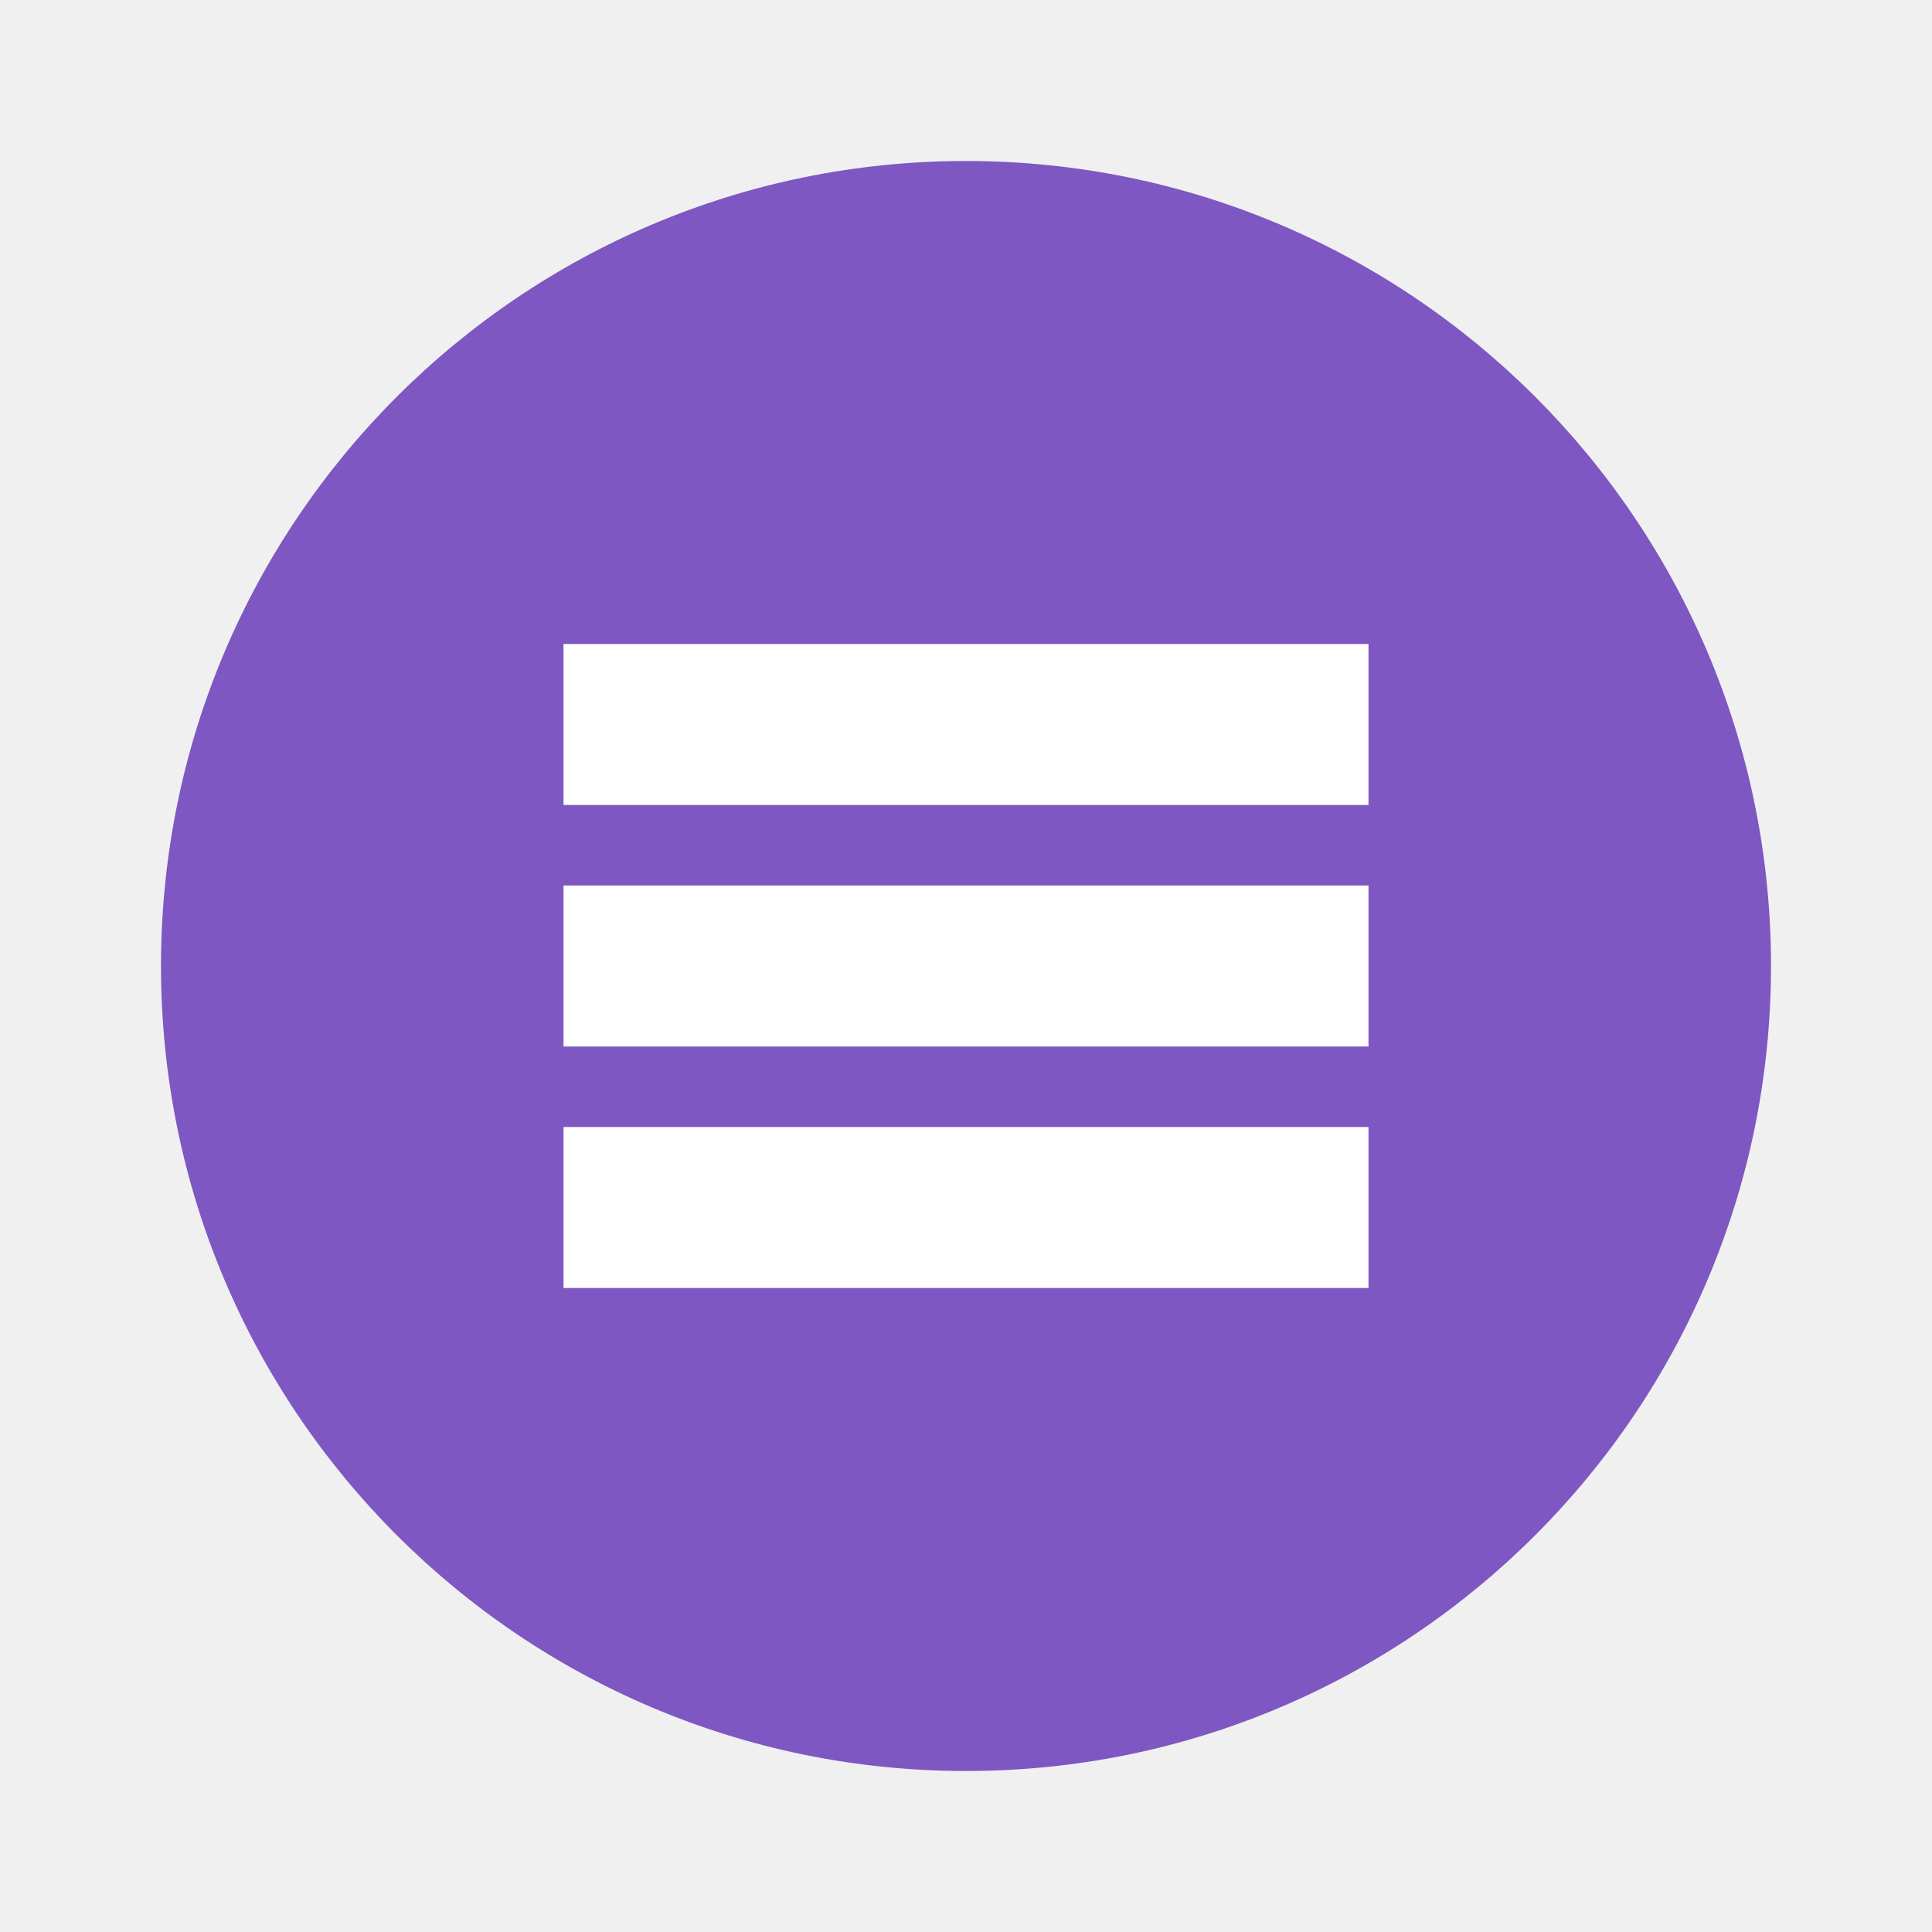
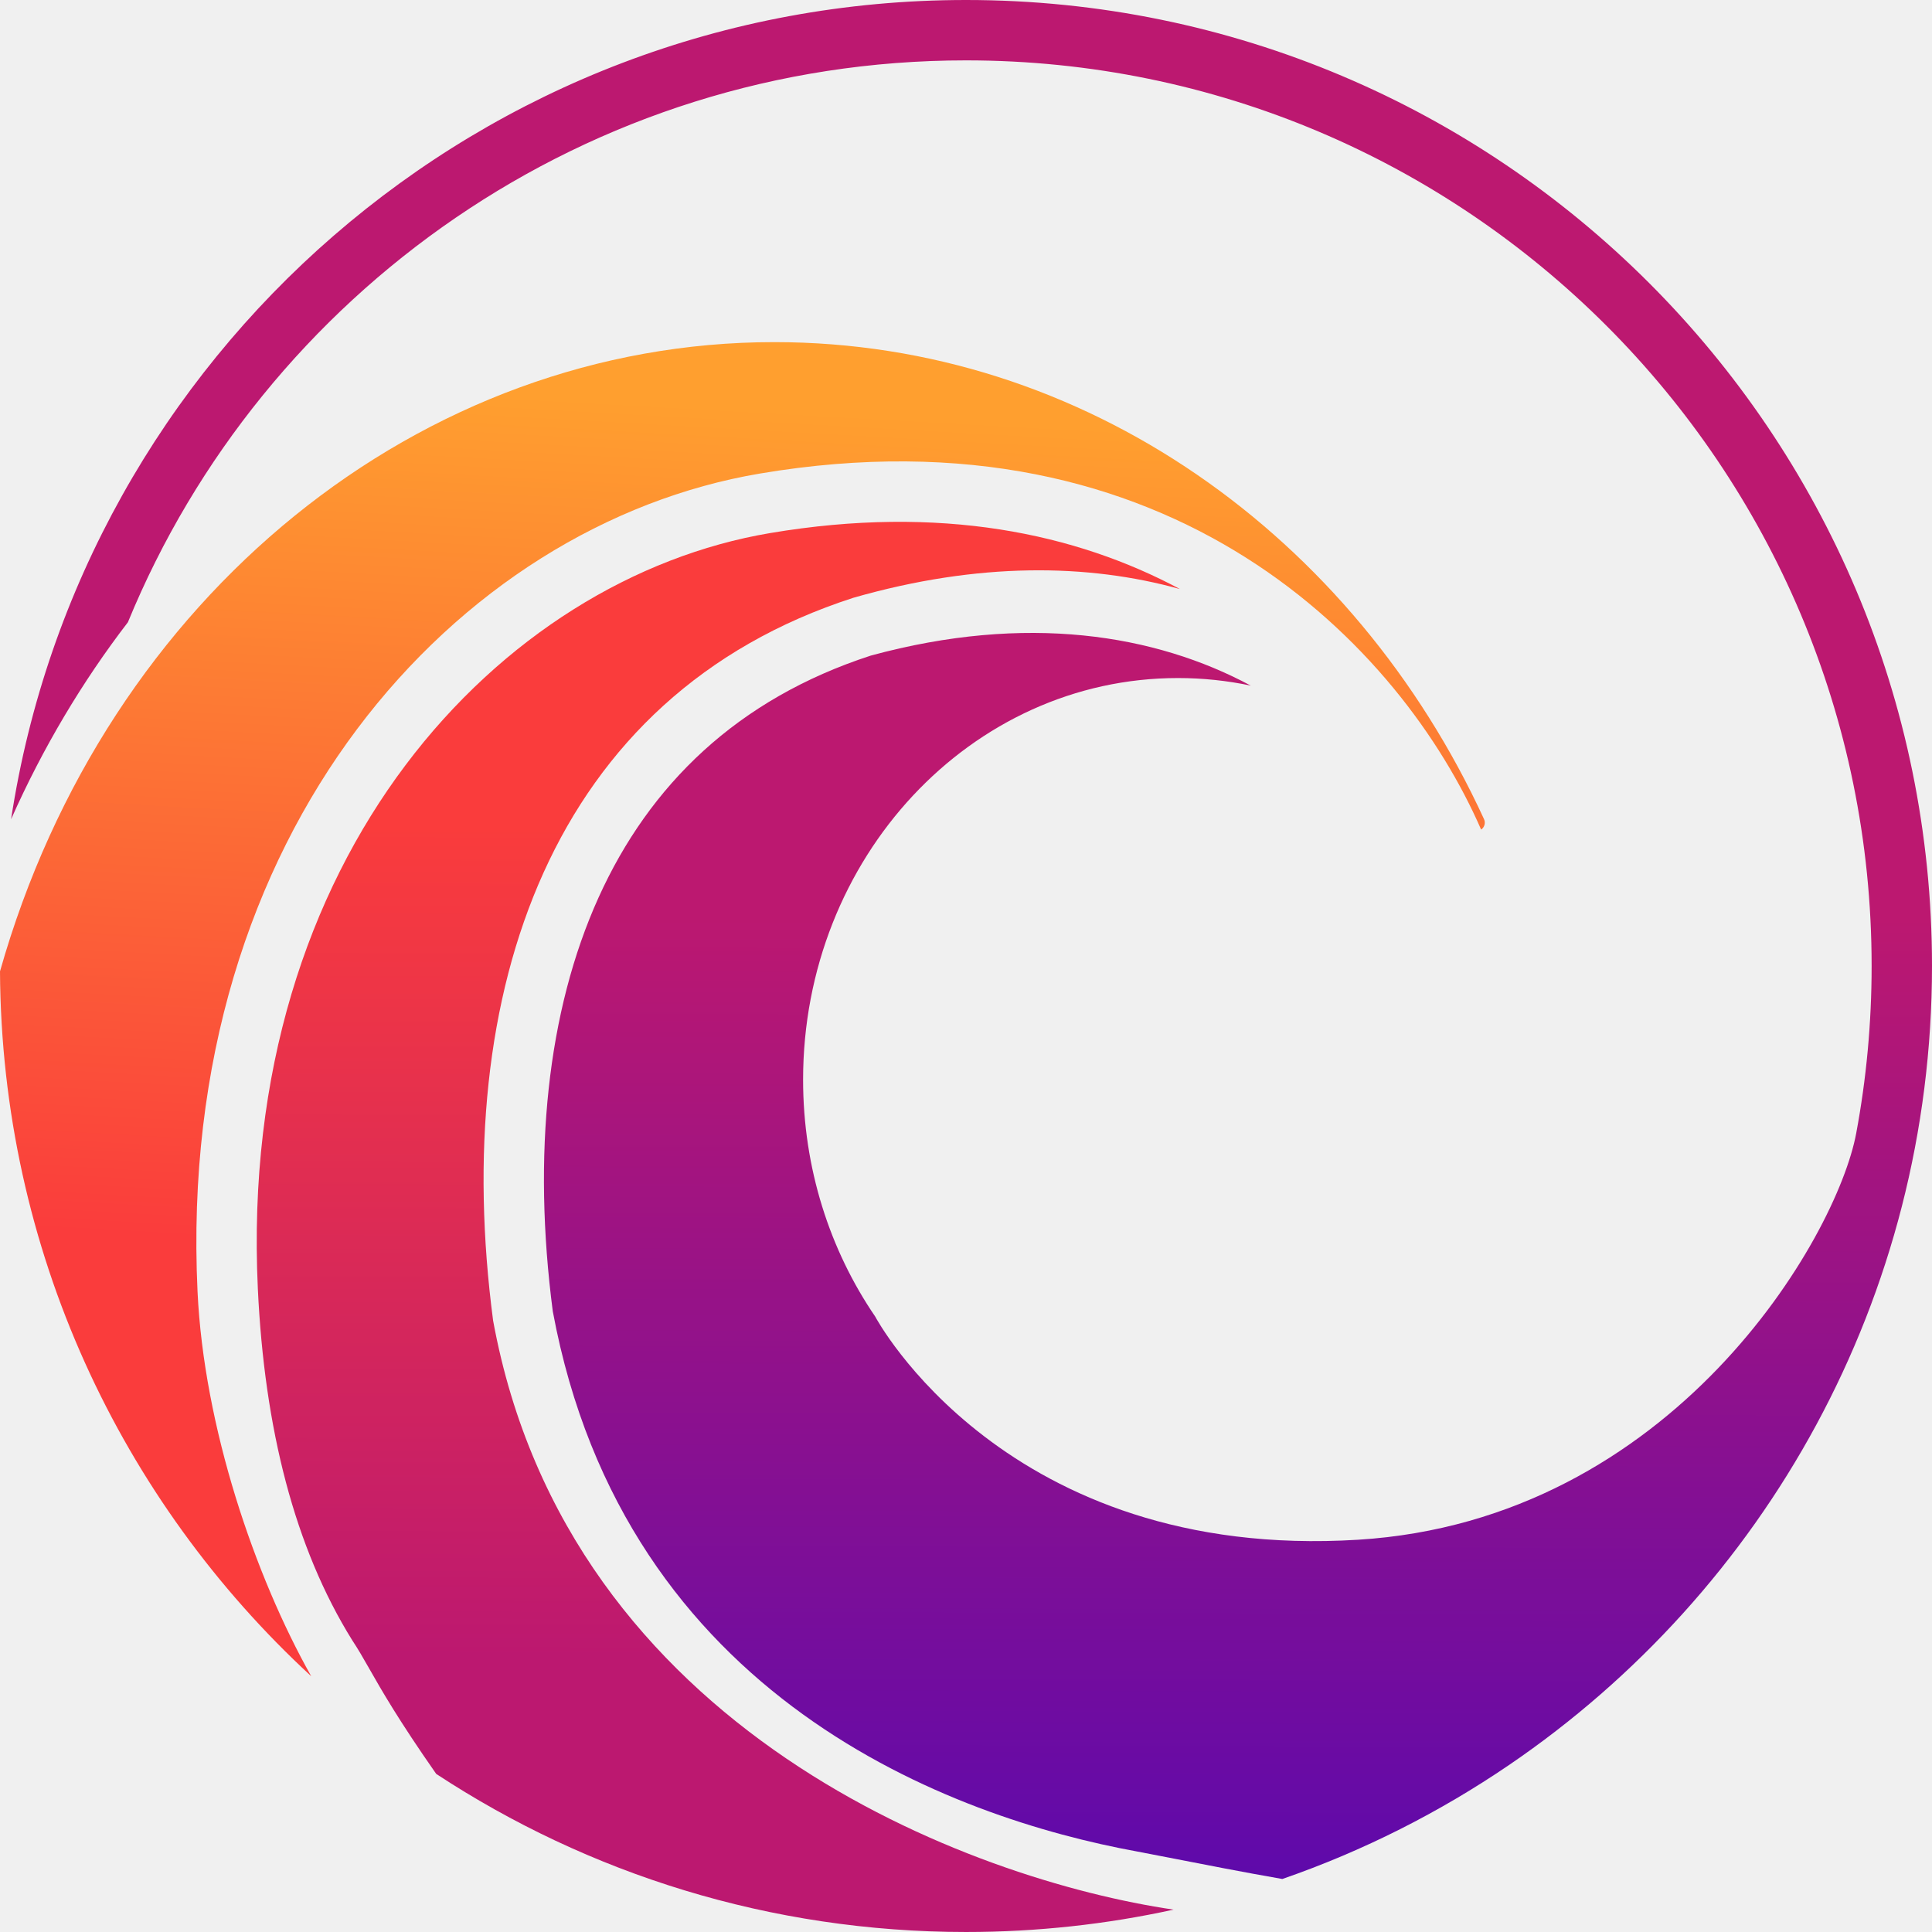
- <svg xmlns="http://www.w3.org/2000/svg" width="24" height="24" viewBox="0 0 24 24">
-   <circle cx="12" cy="12" r="10" fill="#7E57C2" />
-   <path fill="#ffffff" d="M7 8 H17 V10 H7 Z M7 11 H17 V13 H7 Z M7 14 H17 V16 H7 Z" />
+ <svg xmlns="http://www.w3.org/2000/svg" width="256" height="256" viewBox="0 0 256 256" fill="none">
+   <g clip-path="url(#clip0_1_943)">
+     <path d="M155.506 253.036C146.645 254.976 137.44 255.999 127.997 255.999C102.077 255.999 77.957 248.295 57.801 235.051C52.797 227.894 50.553 223.955 48.915 221.081C48.104 219.657 47.441 218.495 46.666 217.332C39.031 205.053 35.036 189.28 34.165 170.748C31.467 113.326 66.364 76.657 102.015 70.639C124.613 66.823 142.572 70.687 156.347 78.053C144.169 74.666 129.652 74.462 113.102 79.2C72.983 92.131 59.609 131.451 65.341 174.994C75.345 229.555 128.842 249.111 155.506 253.036Z" fill="url(#paint0_linear_1_943)" />
+     <path d="M41.239 222.111C33.776 208.86 27.018 189.088 26.174 171.123C23.309 110.164 60.563 69.523 100.683 62.75C155.371 53.517 185.775 85.893 196.256 109.923C196.695 109.628 196.873 109.043 196.641 108.539C179.408 71.066 143.765 45.333 102.592 45.333C55.842 45.333 14.127 78.869 0 128.71C0.201 165.642 16.043 198.871 41.239 222.111Z" fill="url(#paint1_linear_1_943)" />
+     <path d="M199.997 233.844C190.764 240.137 180.665 245.253 169.916 248.977C164.755 248.078 159.037 246.959 155.011 246.171C153.103 245.797 151.574 245.498 150.666 245.332C126.318 240.885 82.783 225.195 73.246 173.749C70.551 153.063 72.481 134.02 79.316 118.916C86.049 104.035 97.669 92.627 115.39 86.868C135.987 81.257 153.055 84.038 165.732 90.847C162.612 90.189 159.386 89.844 156.085 89.844C128.652 89.844 106.414 113.671 106.414 143.063C106.414 154.799 109.959 165.648 115.966 174.447C115.966 174.447 133.16 206.926 179.966 204.023C221.7 201.434 243.373 163.999 245.956 150.172C247.298 142.986 248 135.575 248 127.999C248 61.726 194.274 8 128.001 8C77.851 8 34.887 38.763 16.949 82.448C10.89 90.341 5.673 99.091 1.469 108.554C10.837 47.09 63.919 0 128.001 0C198.693 0 256 57.307 256 127.999C256 171.996 233.803 210.805 199.997 233.844Z" fill="url(#paint2_linear_1_943)" />
+   </g>
+   <defs>
+     <linearGradient id="paint0_linear_1_943" x1="79.936" y1="106.044" x2="79.74" y2="219.805" gradientUnits="userSpaceOnUse">
+       <stop offset="0.03" stop-color="#FA3C3C" />
+       <stop offset="1" stop-color="#BC1870" />
+     </linearGradient>
+     <linearGradient id="paint1_linear_1_943" x1="62.51" y1="52.017" x2="56.172" y2="165.81" gradientUnits="userSpaceOnUse">
+       <stop stop-color="#FF9F2F" />
+       <stop offset="1" stop-color="#FA3C3C" />
+     </linearGradient>
+     <linearGradient id="paint2_linear_1_943" x1="151.999" y1="253.332" x2="152.351" y2="121.334" gradientUnits="userSpaceOnUse">
+       <stop stop-color="#5B09AD" />
+       <stop offset="1" stop-color="#BC1870" />
+     </linearGradient>
+     <clipPath id="clip0_1_943">
+       <rect width="256" height="256" fill="white" />
+     </clipPath>
+   </defs>
</svg>
